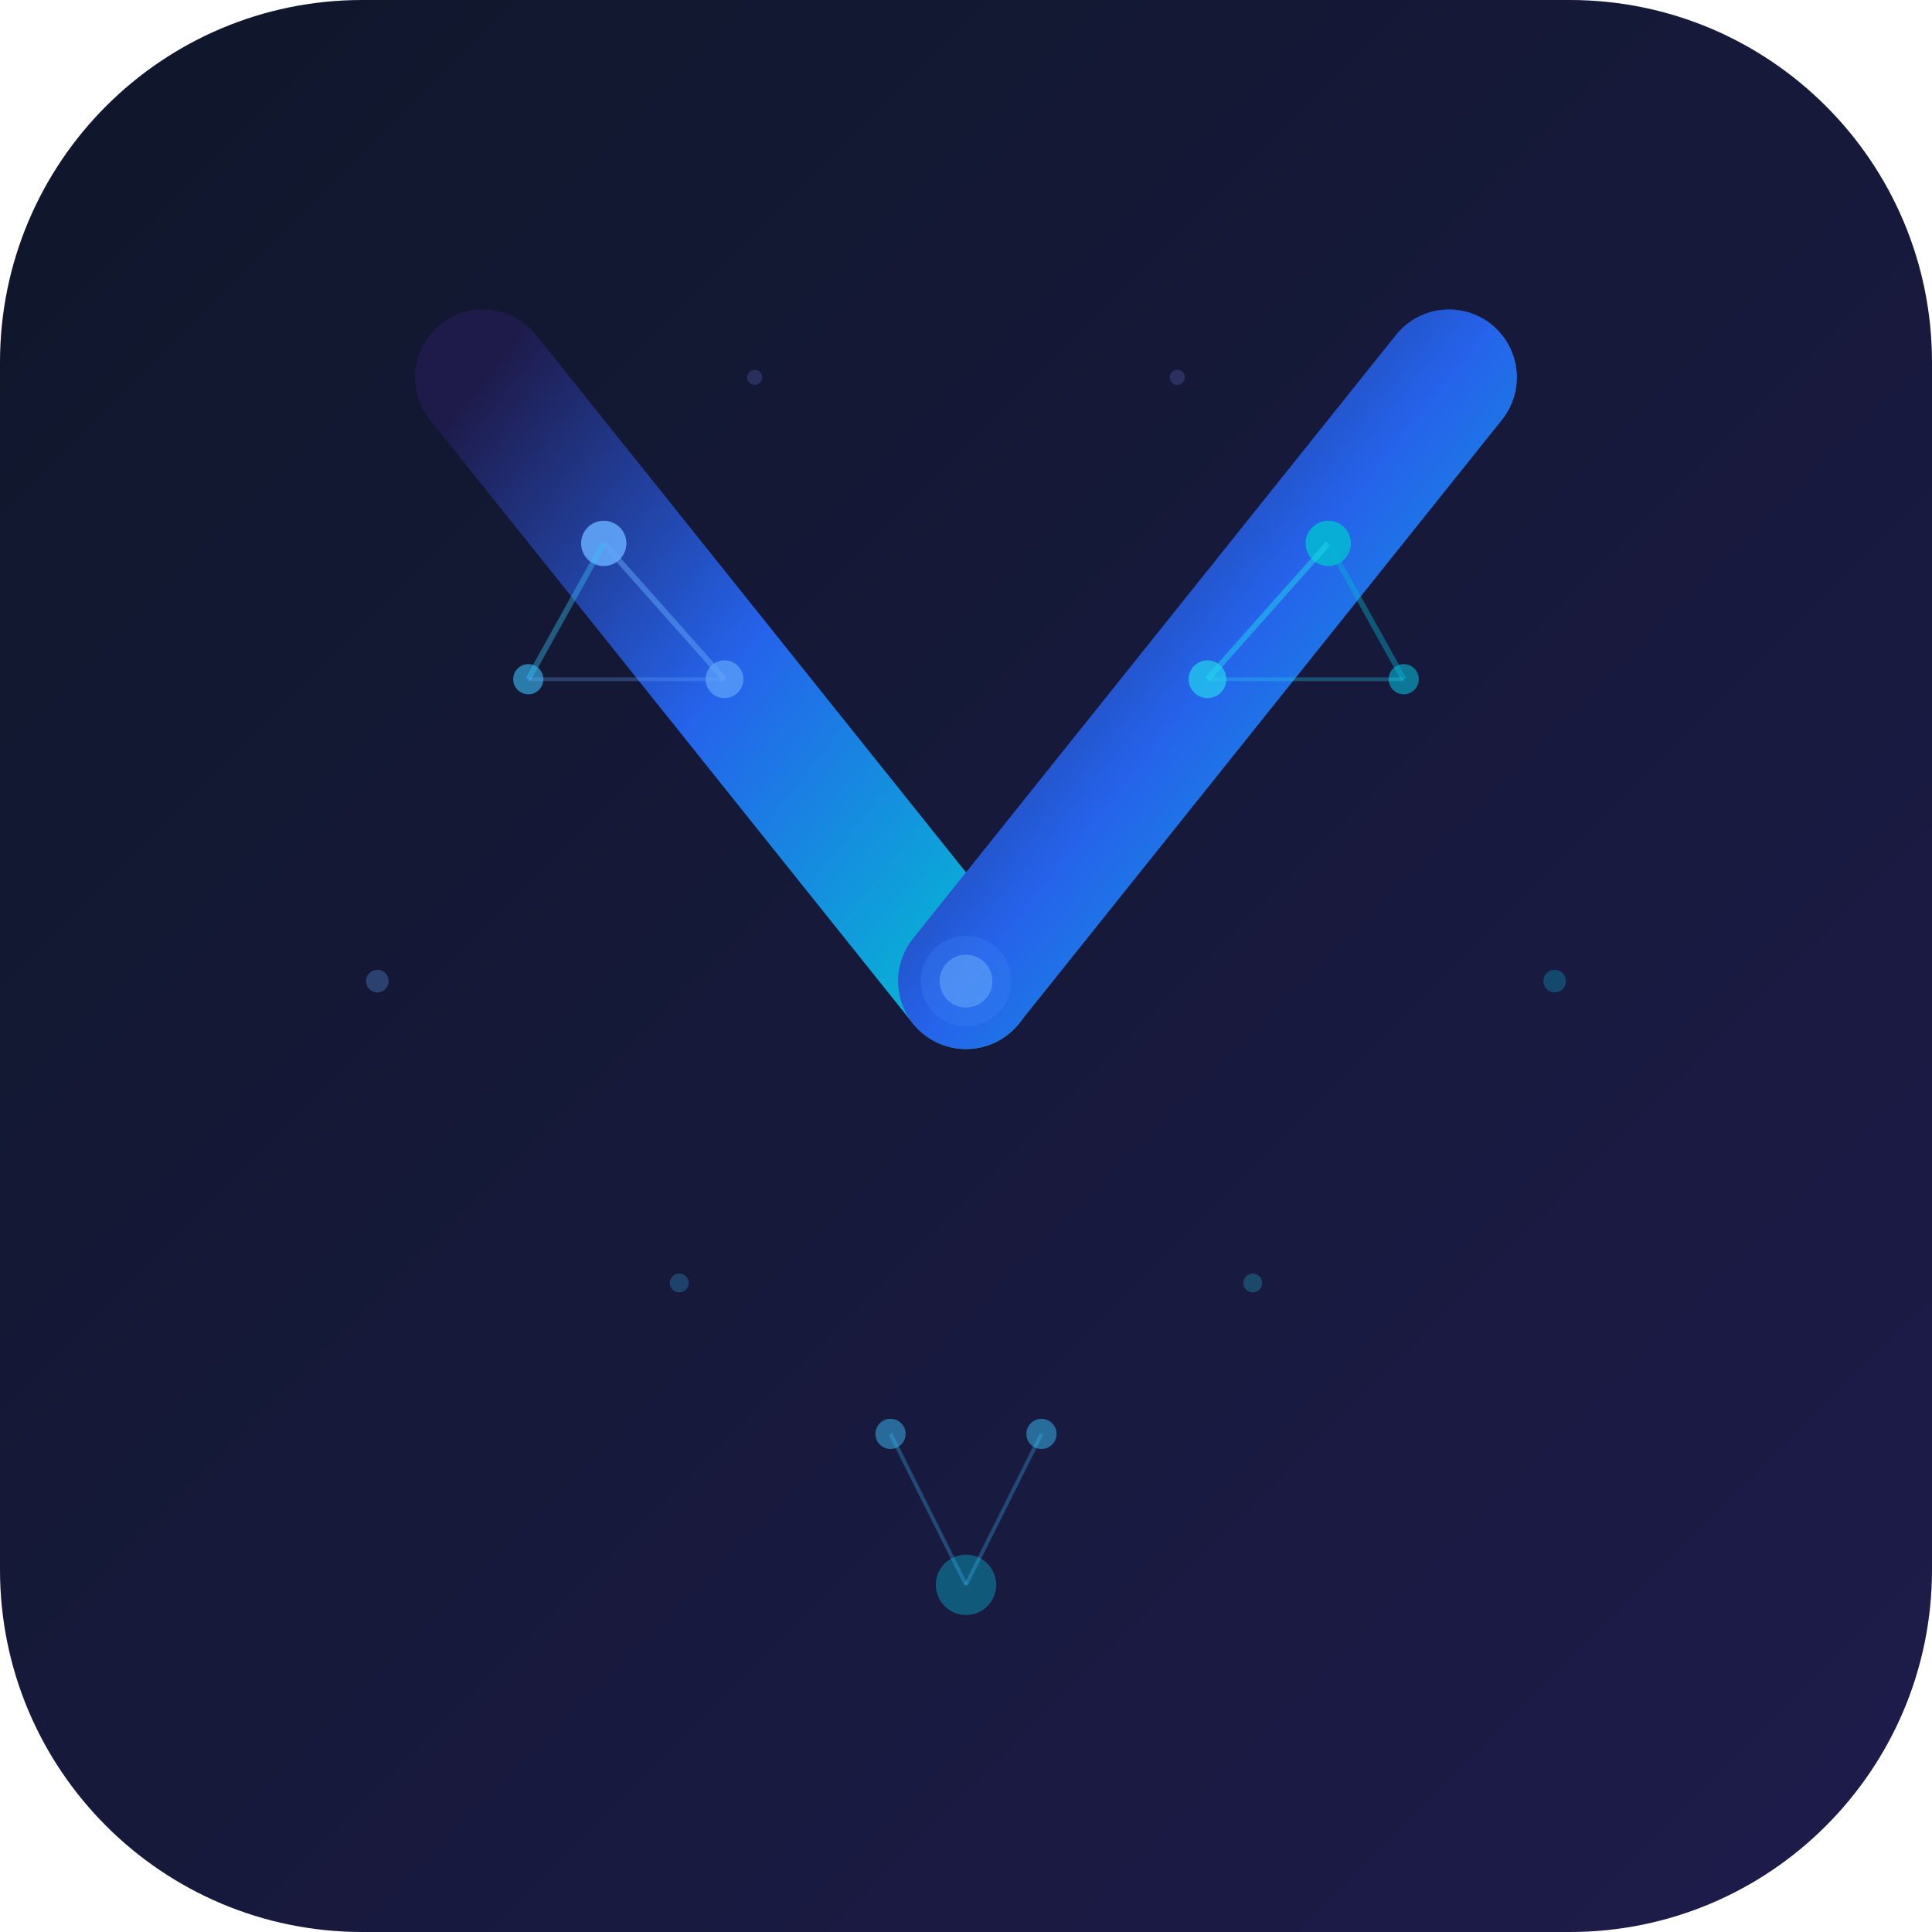
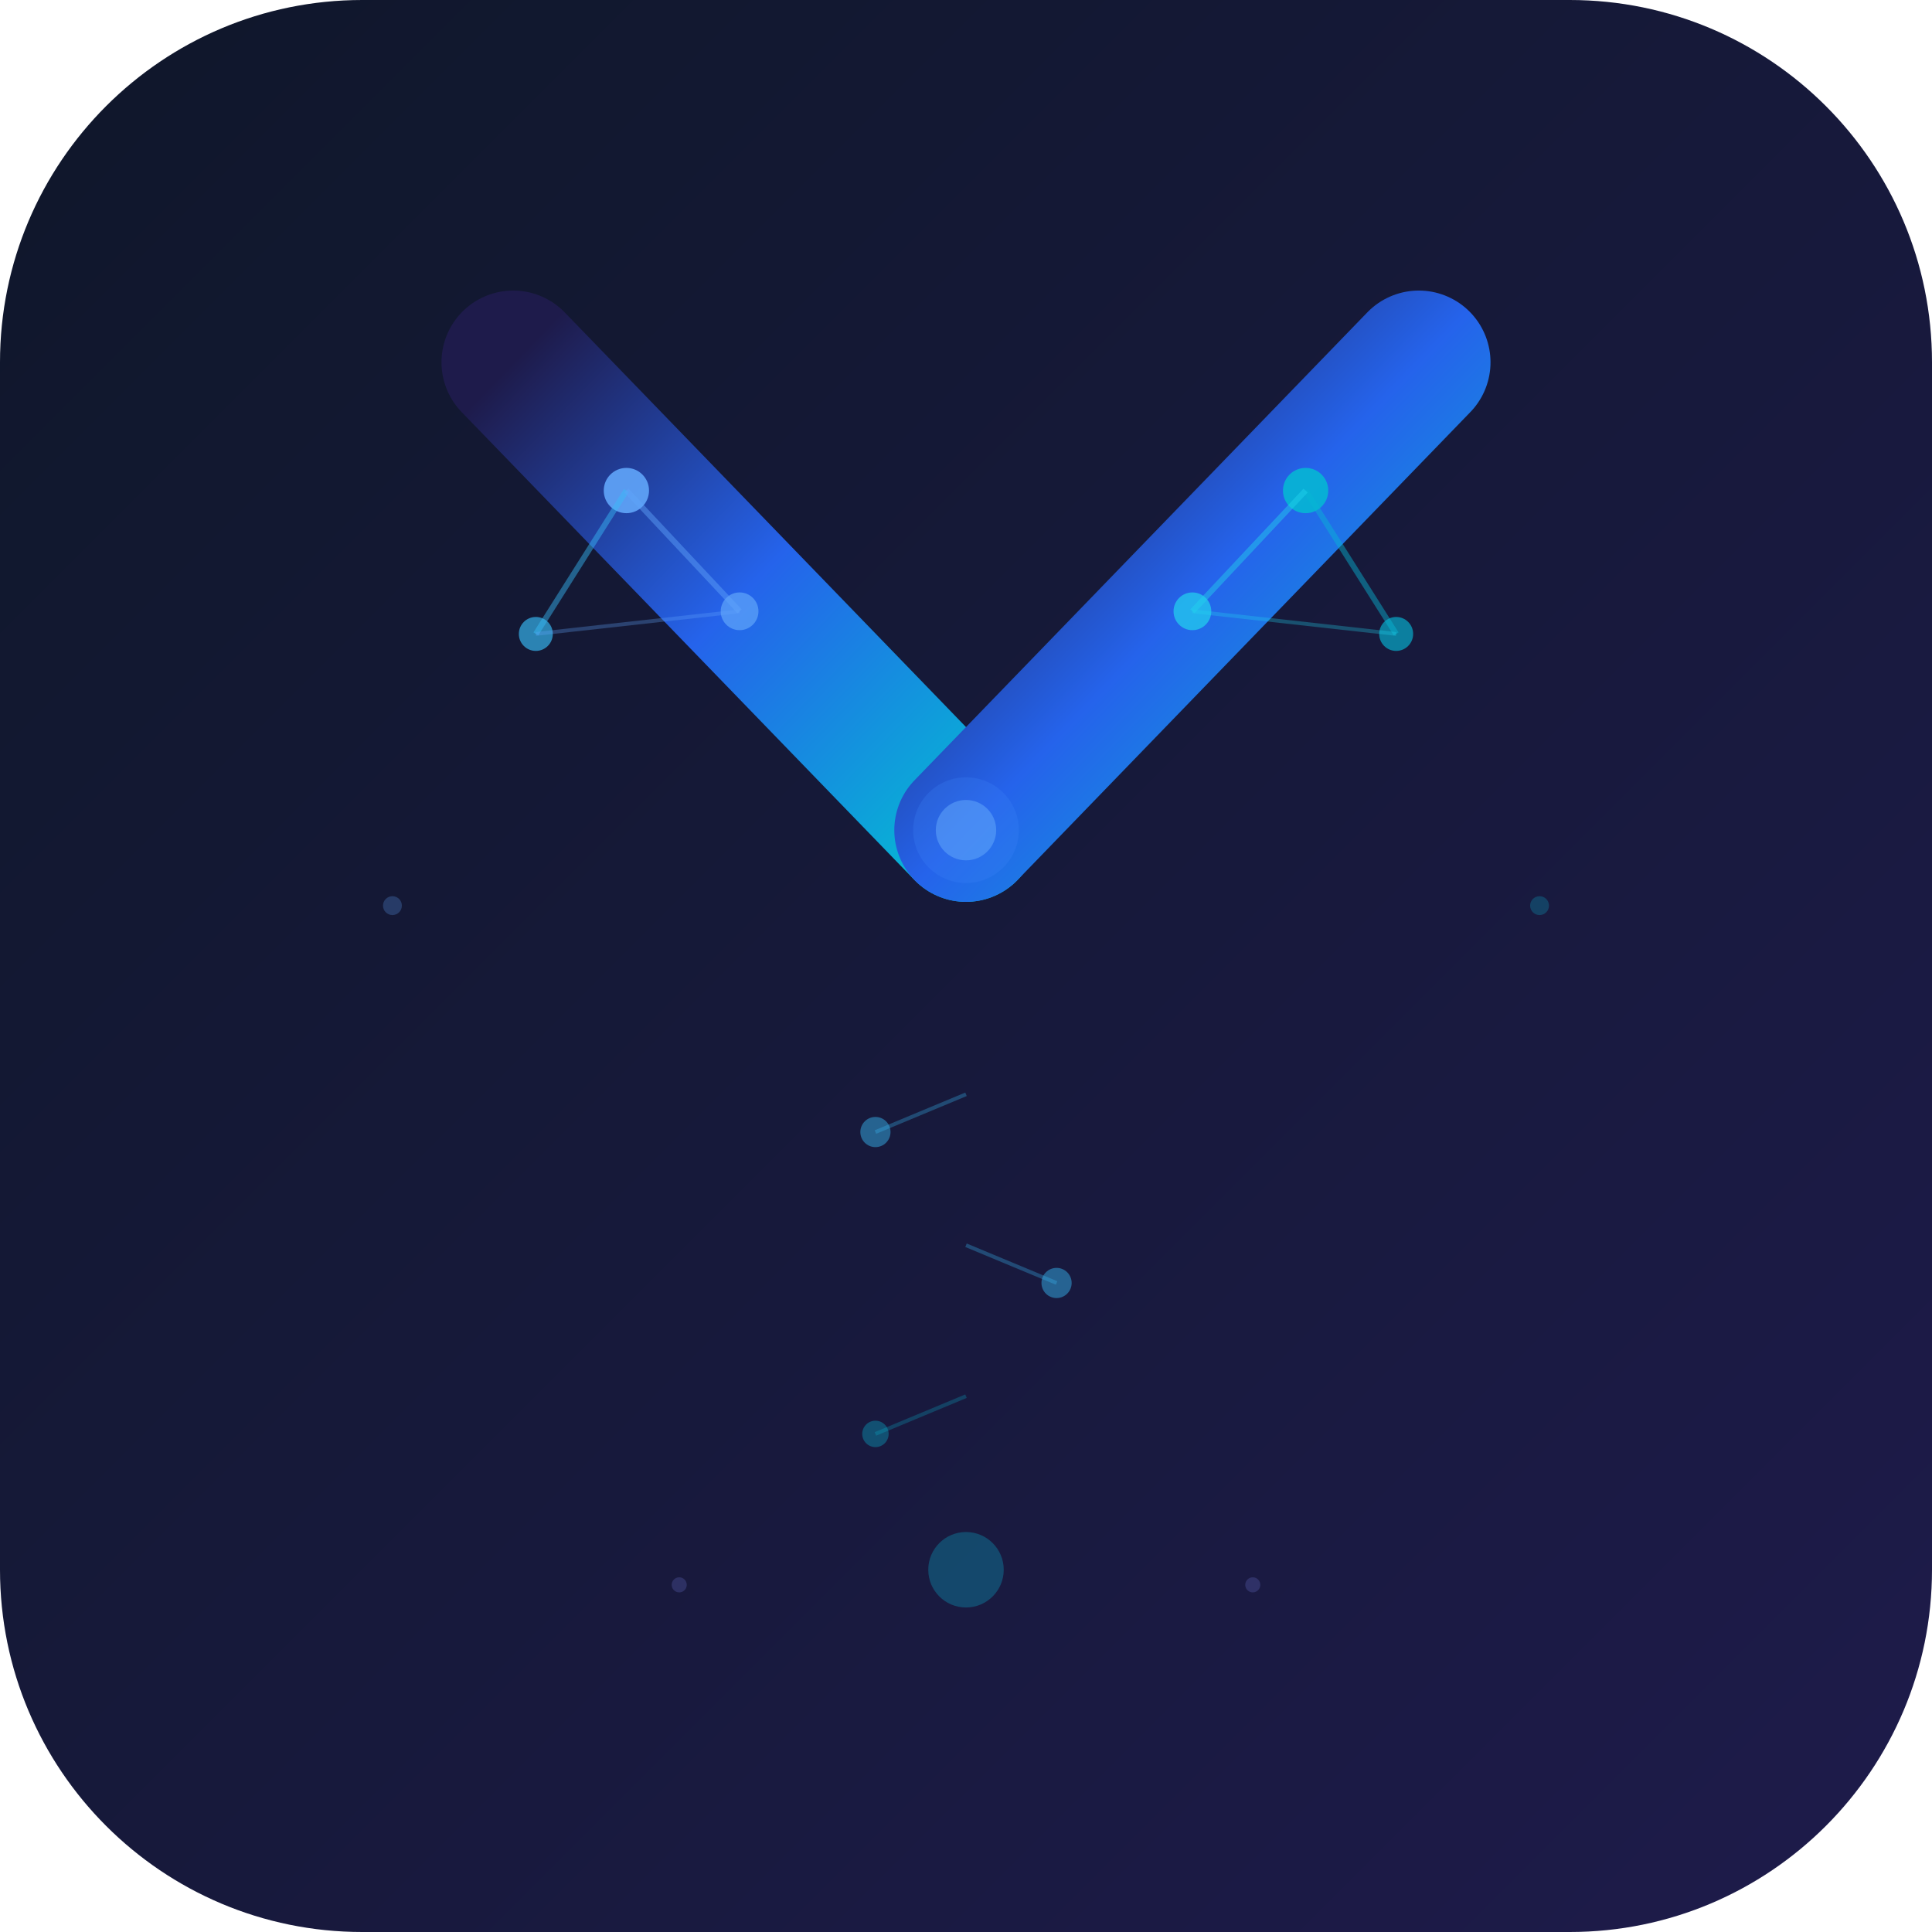
<svg xmlns="http://www.w3.org/2000/svg" viewBox="0 0 512 512" width="512" height="512">
  <defs>
    <linearGradient id="g1" x1="0%" y1="0%" x2="100%" y2="100%">
      <stop offset="0%" stop-color="#1e1b4b" />
      <stop offset="50%" stop-color="#2563eb" />
-       <stop offset="100%" stop-color="#06b6d4" />
-     </linearGradient>
-     <linearGradient id="g2" x1="0%" y1="0%" x2="100%" y2="100%">
-       <stop offset="0%" stop-color="#3b82f6" />
      <stop offset="100%" stop-color="#06b6d4" />
    </linearGradient>
    <linearGradient id="bg" x1="0%" y1="0%" x2="100%" y2="100%">
      <stop offset="0%" stop-color="#0f172a" />
      <stop offset="100%" stop-color="#1e1b4b" />
    </linearGradient>
  </defs>
  <rect width="512" height="512" rx="96" ry="96" fill="url(#bg)" />
-   <path d="M 128 100 L 256 260" stroke="url(#g1)" stroke-width="36" stroke-linecap="round" fill="none" />
-   <path d="M 384 100 L 256 260" stroke="url(#g1)" stroke-width="36" stroke-linecap="round" fill="none" />
-   <path d="M 256 260 L 256 420" stroke="url(#g1)" stroke-width="36" stroke-linecap="round" fill="none" />
-   <circle cx="160" cy="144" r="6" fill="#60a5fa" opacity="0.9" />
-   <circle cx="192" cy="180" r="5" fill="#60a5fa" opacity="0.7" />
-   <circle cx="140" cy="180" r="4" fill="#38bdf8" opacity="0.6" />
-   <line x1="160" y1="144" x2="192" y2="180" stroke="#60a5fa" stroke-width="1.5" opacity="0.5" />
-   <line x1="160" y1="144" x2="140" y2="180" stroke="#38bdf8" stroke-width="1.5" opacity="0.4" />
-   <line x1="140" y1="180" x2="192" y2="180" stroke="#60a5fa" stroke-width="1" opacity="0.3" />
-   <circle cx="352" cy="144" r="6" fill="#06b6d4" opacity="0.9" />
-   <circle cx="320" cy="180" r="5" fill="#22d3ee" opacity="0.7" />
-   <circle cx="372" cy="180" r="4" fill="#06b6d4" opacity="0.6" />
-   <line x1="352" y1="144" x2="320" y2="180" stroke="#22d3ee" stroke-width="1.5" opacity="0.5" />
-   <line x1="352" y1="144" x2="372" y2="180" stroke="#06b6d4" stroke-width="1.5" opacity="0.4" />
-   <line x1="320" y1="180" x2="372" y2="180" stroke="#22d3ee" stroke-width="1" opacity="0.3" />
-   <circle cx="256" cy="260" r="12" fill="#3b82f6" opacity="0.3" />
-   <circle cx="256" cy="260" r="7" fill="#60a5fa" opacity="0.6" />
-   <circle cx="256" cy="420" r="8" fill="#06b6d4" opacity="0.4" />
-   <circle cx="236" cy="380" r="4" fill="#38bdf8" opacity="0.5" />
-   <circle cx="276" cy="380" r="4" fill="#38bdf8" opacity="0.5" />
-   <line x1="256" y1="420" x2="236" y2="380" stroke="#38bdf8" stroke-width="1" opacity="0.3" />
-   <line x1="256" y1="420" x2="276" y2="380" stroke="#38bdf8" stroke-width="1" opacity="0.3" />
-   <circle cx="100" cy="260" r="3" fill="#60a5fa" opacity="0.3" />
-   <circle cx="412" cy="260" r="3" fill="#06b6d4" opacity="0.3" />
-   <circle cx="180" cy="340" r="2.5" fill="#38bdf8" opacity="0.25" />
-   <circle cx="332" cy="340" r="2.5" fill="#22d3ee" opacity="0.25" />
-   <circle cx="200" cy="100" r="2" fill="#818cf8" opacity="0.2" />
-   <circle cx="312" cy="100" r="2" fill="#818cf8" opacity="0.2" />
+   <path d="M 136 96 L 256 220" stroke="url(#g1)" stroke-width="38" stroke-linecap="round" fill="none" />
+   <path d="M 376 96 L 256 220" stroke="url(#g1)" stroke-width="38" stroke-linecap="round" fill="none" />
+   <path d="M 256 220 L 256 416" stroke="url(#g1)" stroke-width="38" stroke-linecap="round" fill="none" />
+   <circle cx="166" cy="130" r="6" fill="#60a5fa" opacity="0.9" />
+   <circle cx="142" cy="168" r="4.5" fill="#38bdf8" opacity="0.65" />
+   <circle cx="196" cy="162" r="5" fill="#60a5fa" opacity="0.7" />
+   <line x1="166" y1="130" x2="142" y2="168" stroke="#38bdf8" stroke-width="1.5" opacity="0.45" />
+   <line x1="166" y1="130" x2="196" y2="162" stroke="#60a5fa" stroke-width="1.5" opacity="0.45" />
+   <line x1="142" y1="168" x2="196" y2="162" stroke="#60a5fa" stroke-width="1" opacity="0.3" />
+   <circle cx="346" cy="130" r="6" fill="#06b6d4" opacity="0.9" />
+   <circle cx="370" cy="168" r="4.5" fill="#06b6d4" opacity="0.65" />
+   <circle cx="316" cy="162" r="5" fill="#22d3ee" opacity="0.7" />
+   <line x1="346" y1="130" x2="370" y2="168" stroke="#06b6d4" stroke-width="1.5" opacity="0.45" />
+   <line x1="346" y1="130" x2="316" y2="162" stroke="#22d3ee" stroke-width="1.5" opacity="0.45" />
+   <line x1="370" y1="168" x2="316" y2="162" stroke="#22d3ee" stroke-width="1" opacity="0.3" />
+   <circle cx="256" cy="220" r="14" fill="#3b82f6" opacity="0.25" />
+   <circle cx="256" cy="220" r="8" fill="#60a5fa" opacity="0.55" />
+   <circle cx="232" cy="300" r="4" fill="#38bdf8" opacity="0.45" />
+   <circle cx="280" cy="340" r="4" fill="#38bdf8" opacity="0.45" />
+   <circle cx="232" cy="380" r="3.5" fill="#06b6d4" opacity="0.35" />
+   <line x1="256" y1="290" x2="232" y2="300" stroke="#38bdf8" stroke-width="1" opacity="0.3" />
+   <line x1="256" y1="330" x2="280" y2="340" stroke="#38bdf8" stroke-width="1" opacity="0.3" />
+   <line x1="256" y1="370" x2="232" y2="380" stroke="#06b6d4" stroke-width="1" opacity="0.25" />
+   <circle cx="256" cy="416" r="10" fill="#06b6d4" opacity="0.3" />
+   <circle cx="104" cy="240" r="2.5" fill="#60a5fa" opacity="0.25" />
+   <circle cx="408" cy="240" r="2.5" fill="#06b6d4" opacity="0.25" />
+   <circle cx="180" cy="420" r="2" fill="#818cf8" opacity="0.2" />
+   <circle cx="332" cy="420" r="2" fill="#818cf8" opacity="0.2" />
</svg>
